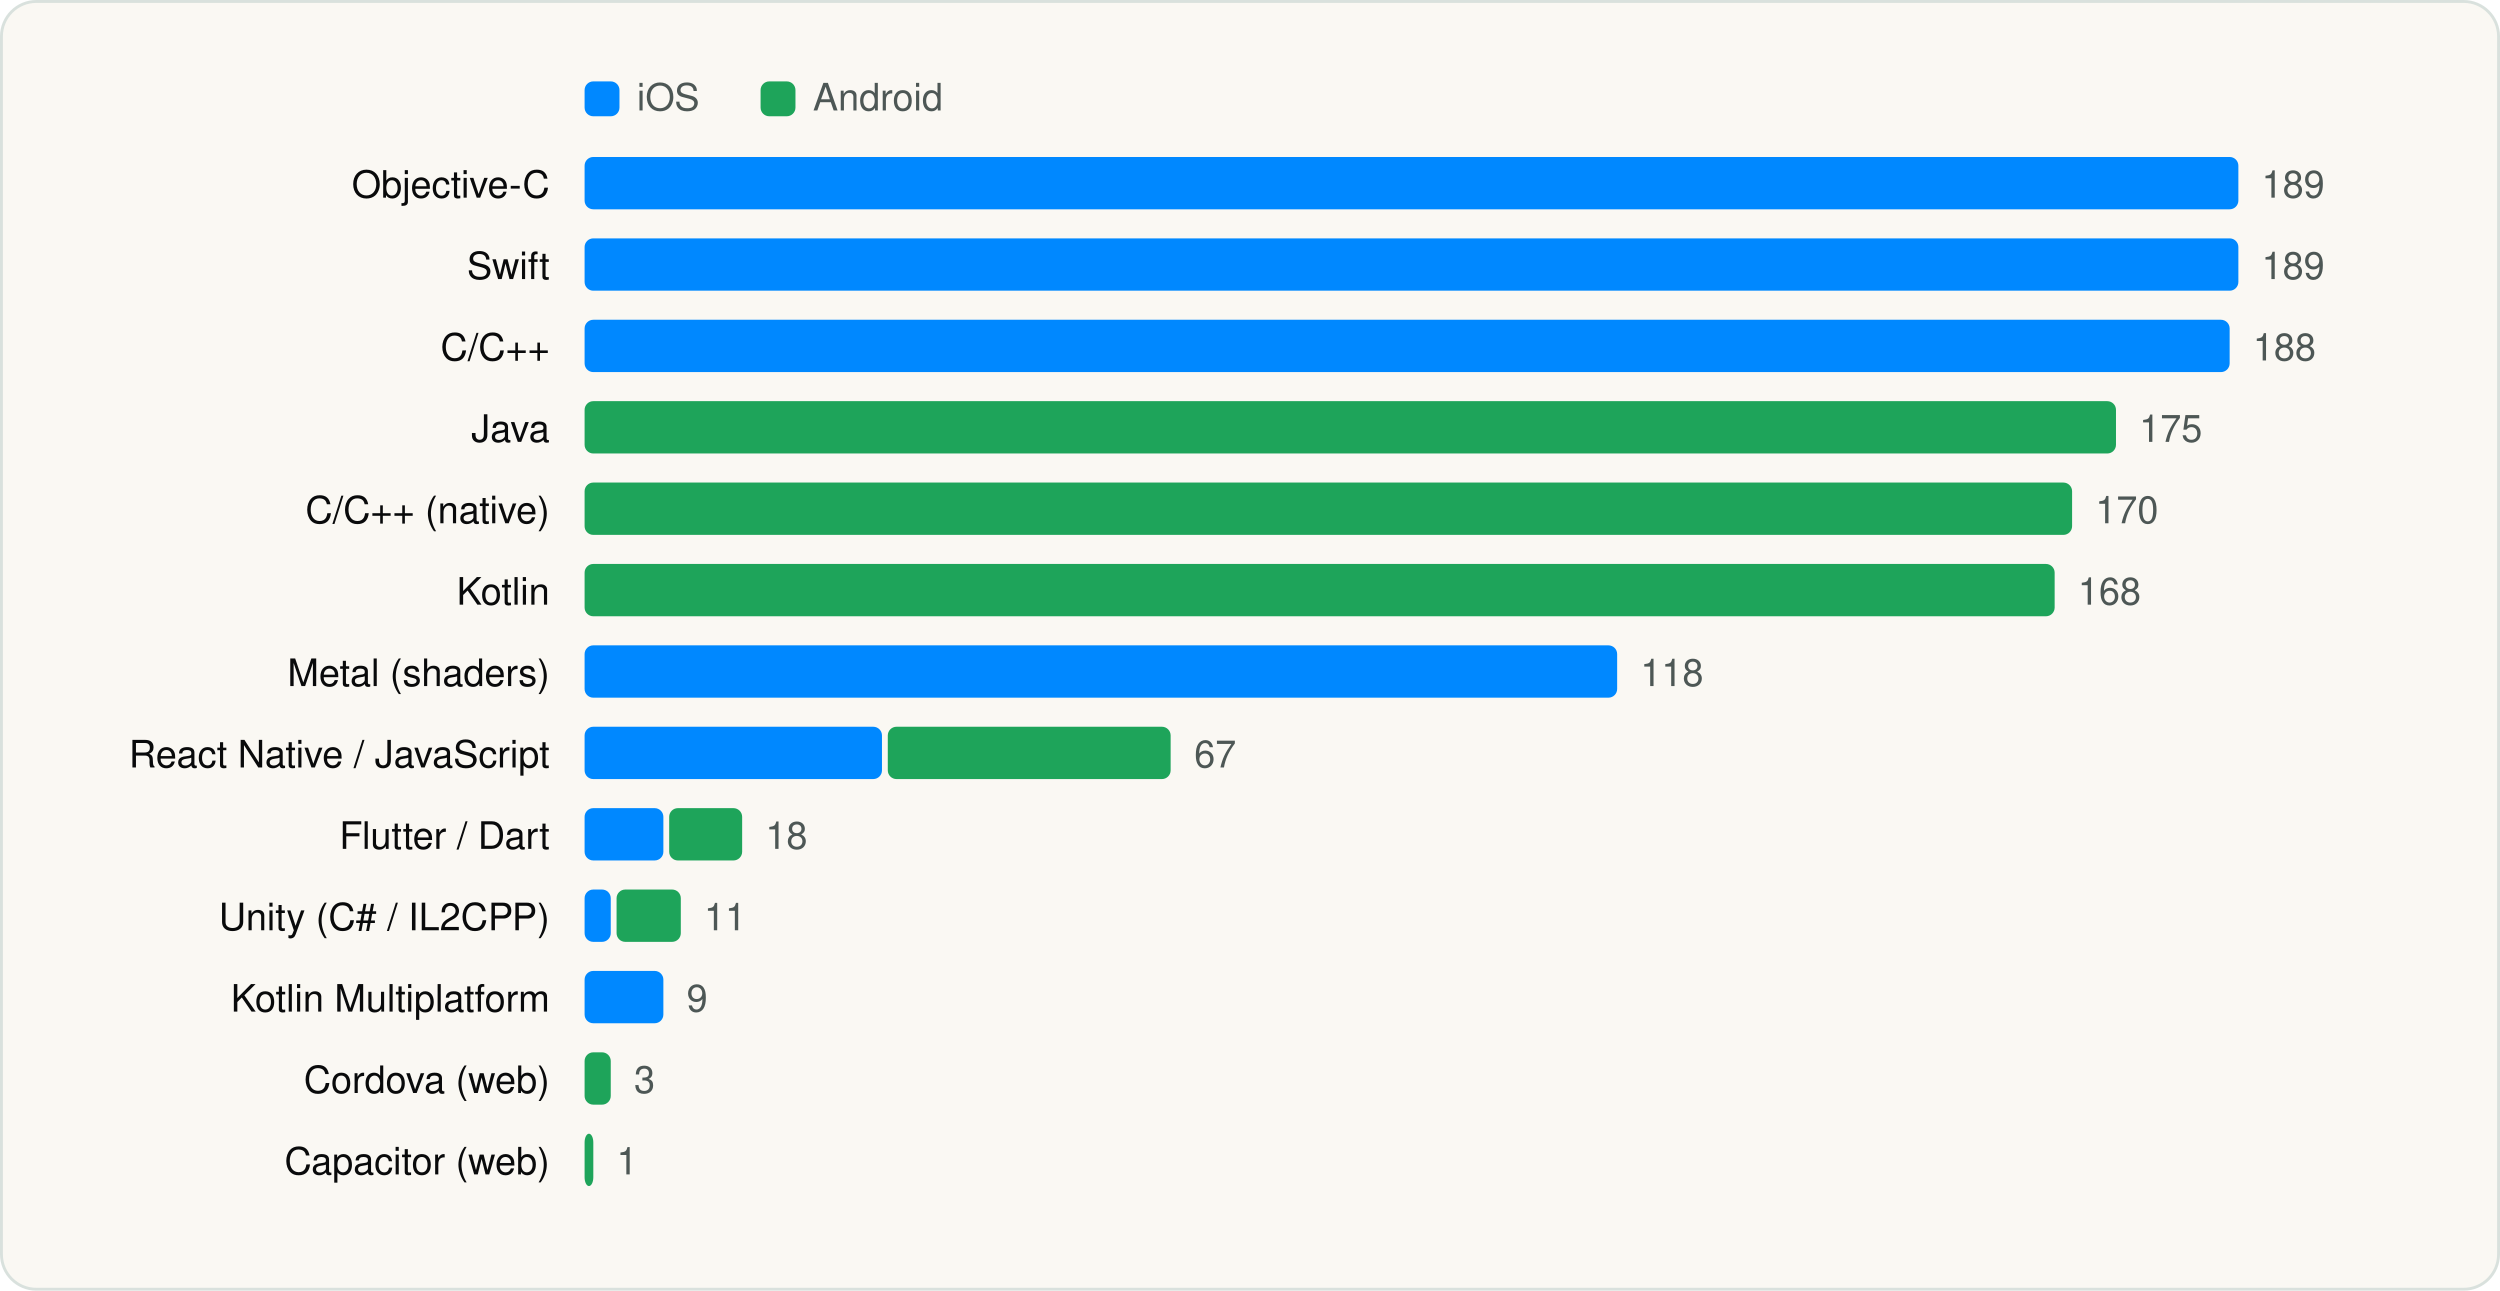
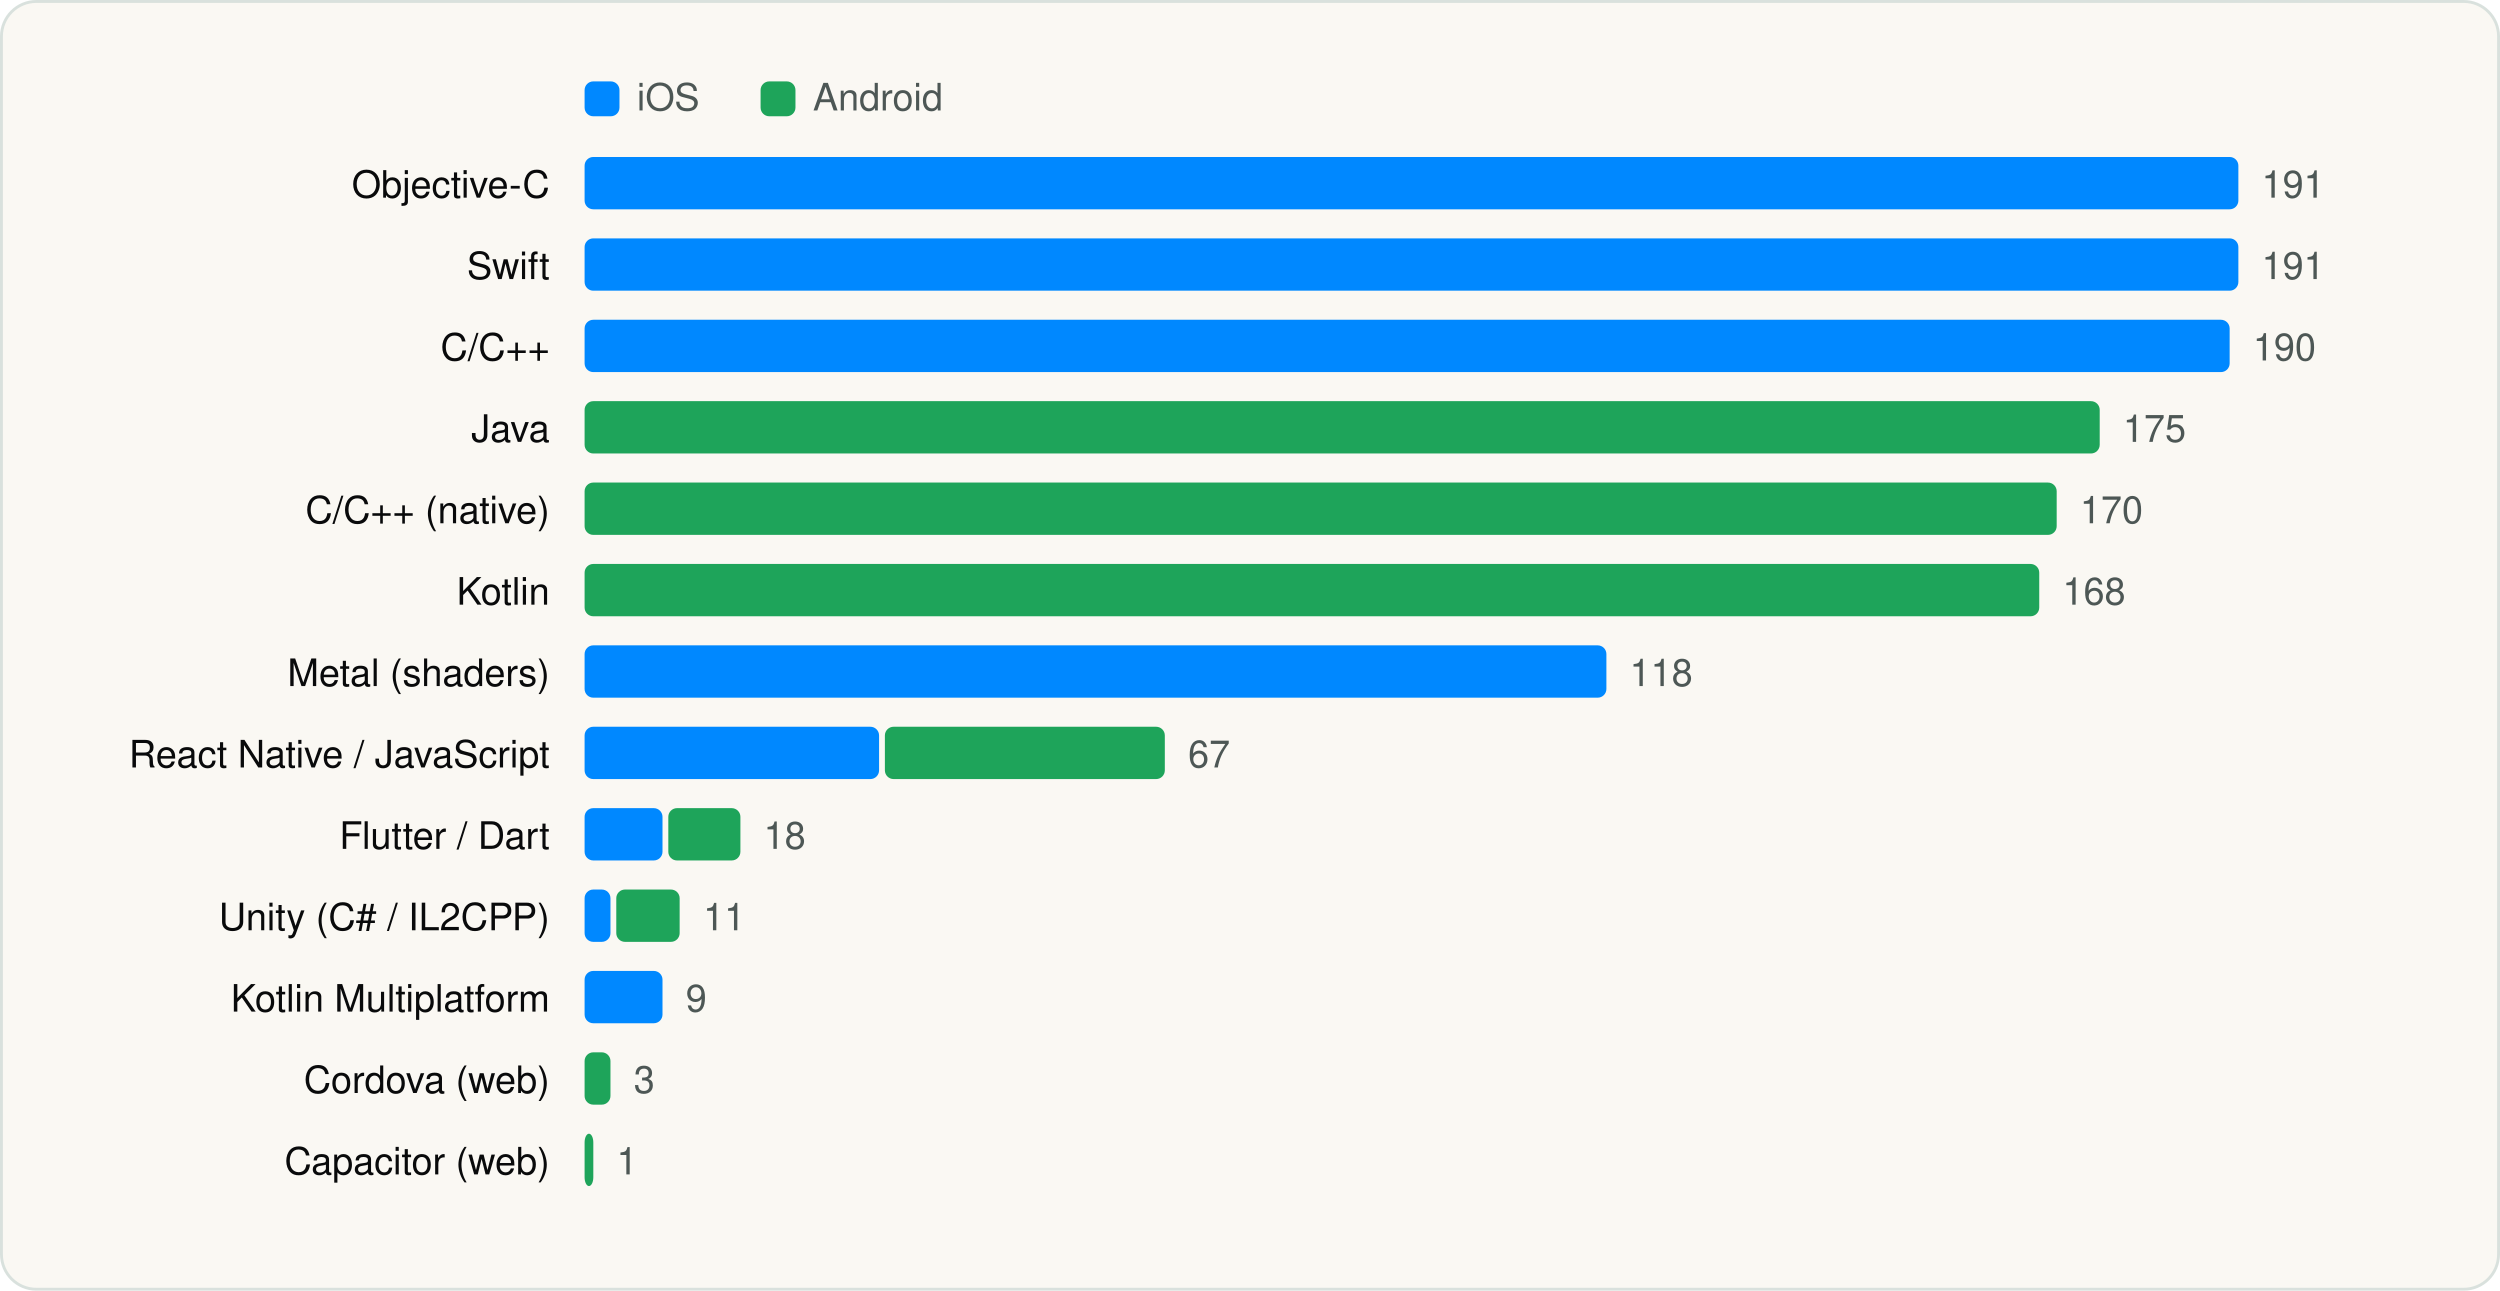
<svg xmlns="http://www.w3.org/2000/svg" viewBox="0 0 860 444" width="860" height="444" role="img" aria-label="Languages and runtimes" font-family="Geist, -apple-system, BlinkMacSystemFont, 'Segoe UI', Helvetica, Arial, sans-serif">
  <rect x="0.5" y="0.5" width="859" height="443" rx="12" fill="#FAF8F3" stroke="#D9E1DD" />
  <g transform="translate(20 20)">
    <rect x="181.1" y="8" width="12" height="12" rx="3" fill="#0088FF" />
    <text x="199.1" y="18" font-size="13" fill="#4D5755">iOS</text>
    <rect x="241.64" y="8" width="12" height="12" rx="3" fill="#1EA45A" />
    <text x="259.64" y="18" font-size="13" fill="#4D5755">Android</text>
    <text x="169.1" y="48" font-size="13" text-anchor="end" fill="#090A0B">Objective-C</text>
    <rect x="181.1" y="34" width="568.9" height="18" rx="3" fill="#0088FF" />
-     <text x="758.0" y="48" font-size="13" fill="#4D5755">189</text>
+     <text x="758.0" y="48" font-size="13" fill="#4D5755">191</text>
    <text x="169.1" y="76" font-size="13" text-anchor="end" fill="#090A0B">Swift</text>
    <rect x="181.1" y="62" width="568.9" height="18" rx="3" fill="#0088FF" />
-     <text x="758.0" y="76" font-size="13" fill="#4D5755">189</text>
+     <text x="758.0" y="76" font-size="13" fill="#4D5755">191</text>
    <text x="169.1" y="104" font-size="13" text-anchor="end" fill="#090A0B">C/C++</text>
    <rect x="181.1" y="90" width="565.9" height="18" rx="3" fill="#0088FF" />
-     <text x="755.0" y="104" font-size="13" fill="#4D5755">188</text>
+     <text x="755.0" y="104" font-size="13" fill="#4D5755">190</text>
    <text x="169.1" y="132" font-size="13" text-anchor="end" fill="#090A0B">Java</text>
-     <rect x="181.1" y="118" width="526.8" height="18" rx="3" fill="#1EA45A" />
-     <text x="715.9" y="132" font-size="13" fill="#4D5755">175</text>
+     <rect x="181.1" y="118" width="521.2" height="18" rx="3" fill="#1EA45A" />
+     <text x="710.3" y="132" font-size="13" fill="#4D5755">175</text>
    <text x="169.1" y="160" font-size="13" text-anchor="end" fill="#090A0B">C/C++ (native)</text>
-     <rect x="181.1" y="146" width="511.7" height="18" rx="3" fill="#1EA45A" />
-     <text x="700.8" y="160" font-size="13" fill="#4D5755">170</text>
+     <rect x="181.1" y="146" width="506.4" height="18" rx="3" fill="#1EA45A" />
+     <text x="695.5" y="160" font-size="13" fill="#4D5755">170</text>
    <text x="169.1" y="188" font-size="13" text-anchor="end" fill="#090A0B">Kotlin</text>
-     <rect x="181.1" y="174" width="505.7" height="18" rx="3" fill="#1EA45A" />
-     <text x="694.8" y="188" font-size="13" fill="#4D5755">168</text>
+     <rect x="181.1" y="174" width="500.4" height="18" rx="3" fill="#1EA45A" />
+     <text x="689.5" y="188" font-size="13" fill="#4D5755">168</text>
    <text x="169.1" y="216" font-size="13" text-anchor="end" fill="#090A0B">Metal (shaders)</text>
-     <rect x="181.1" y="202" width="355.2" height="18" rx="3" fill="#0088FF" />
-     <text x="544.3" y="216" font-size="13" fill="#4D5755">118</text>
+     <rect x="181.1" y="202" width="351.5" height="18" rx="3" fill="#0088FF" />
+     <text x="540.6" y="216" font-size="13" fill="#4D5755">118</text>
    <text x="169.1" y="244" font-size="13" text-anchor="end" fill="#090A0B">React Native / JavaScript</text>
-     <rect x="181.1" y="230" width="102.3" height="18" rx="3" fill="#0088FF" />
-     <rect x="285.4" y="230" width="97.3" height="18" rx="3" fill="#1EA45A" />
-     <text x="390.8" y="244" font-size="13" fill="#4D5755">67</text>
+     <rect x="181.1" y="230" width="101.3" height="18" rx="3" fill="#0088FF" />
+     <rect x="284.4" y="230" width="96.3" height="18" rx="3" fill="#1EA45A" />
+     <text x="388.7" y="244" font-size="13" fill="#4D5755">67</text>
    <text x="169.1" y="272" font-size="13" text-anchor="end" fill="#090A0B">Flutter / Dart</text>
-     <rect x="181.1" y="258" width="27.1" height="18" rx="3" fill="#0088FF" />
-     <rect x="210.2" y="258" width="25.1" height="18" rx="3" fill="#1EA45A" />
-     <text x="243.3" y="272" font-size="13" fill="#4D5755">18</text>
+     <rect x="181.1" y="258" width="26.8" height="18" rx="3" fill="#0088FF" />
+     <rect x="209.9" y="258" width="24.8" height="18" rx="3" fill="#1EA45A" />
+     <text x="242.7" y="272" font-size="13" fill="#4D5755">18</text>
    <text x="169.1" y="300" font-size="13" text-anchor="end" fill="#090A0B">Unity (C# / IL2CPP)</text>
-     <rect x="181.1" y="286" width="9.0" height="18" rx="3" fill="#0088FF" />
-     <rect x="192.1" y="286" width="22.1" height="18" rx="3" fill="#1EA45A" />
-     <text x="222.2" y="300" font-size="13" fill="#4D5755">11</text>
+     <rect x="181.1" y="286" width="8.9" height="18" rx="3" fill="#0088FF" />
+     <rect x="192.0" y="286" width="21.8" height="18" rx="3" fill="#1EA45A" />
+     <text x="221.9" y="300" font-size="13" fill="#4D5755">11</text>
    <text x="169.1" y="328" font-size="13" text-anchor="end" fill="#090A0B">Kotlin Multiplatform</text>
-     <rect x="181.1" y="314" width="27.1" height="18" rx="3" fill="#0088FF" />
-     <text x="216.2" y="328" font-size="13" fill="#4D5755">9</text>
+     <rect x="181.1" y="314" width="26.8" height="18" rx="3" fill="#0088FF" />
+     <text x="215.9" y="328" font-size="13" fill="#4D5755">9</text>
    <text x="169.1" y="356" font-size="13" text-anchor="end" fill="#090A0B">Cordova (web)</text>
-     <rect x="181.1" y="342" width="9.0" height="18" rx="3" fill="#1EA45A" />
-     <text x="198.1" y="356" font-size="13" fill="#4D5755">3</text>
+     <rect x="181.1" y="342" width="8.9" height="18" rx="3" fill="#1EA45A" />
+     <text x="198.0" y="356" font-size="13" fill="#4D5755">3</text>
    <text x="169.1" y="384" font-size="13" text-anchor="end" fill="#090A0B">Capacitor (web)</text>
    <rect x="181.1" y="370" width="3.0" height="18" rx="3" fill="#1EA45A" />
    <text x="192.1" y="384" font-size="13" fill="#4D5755">1</text>
  </g>
</svg>
